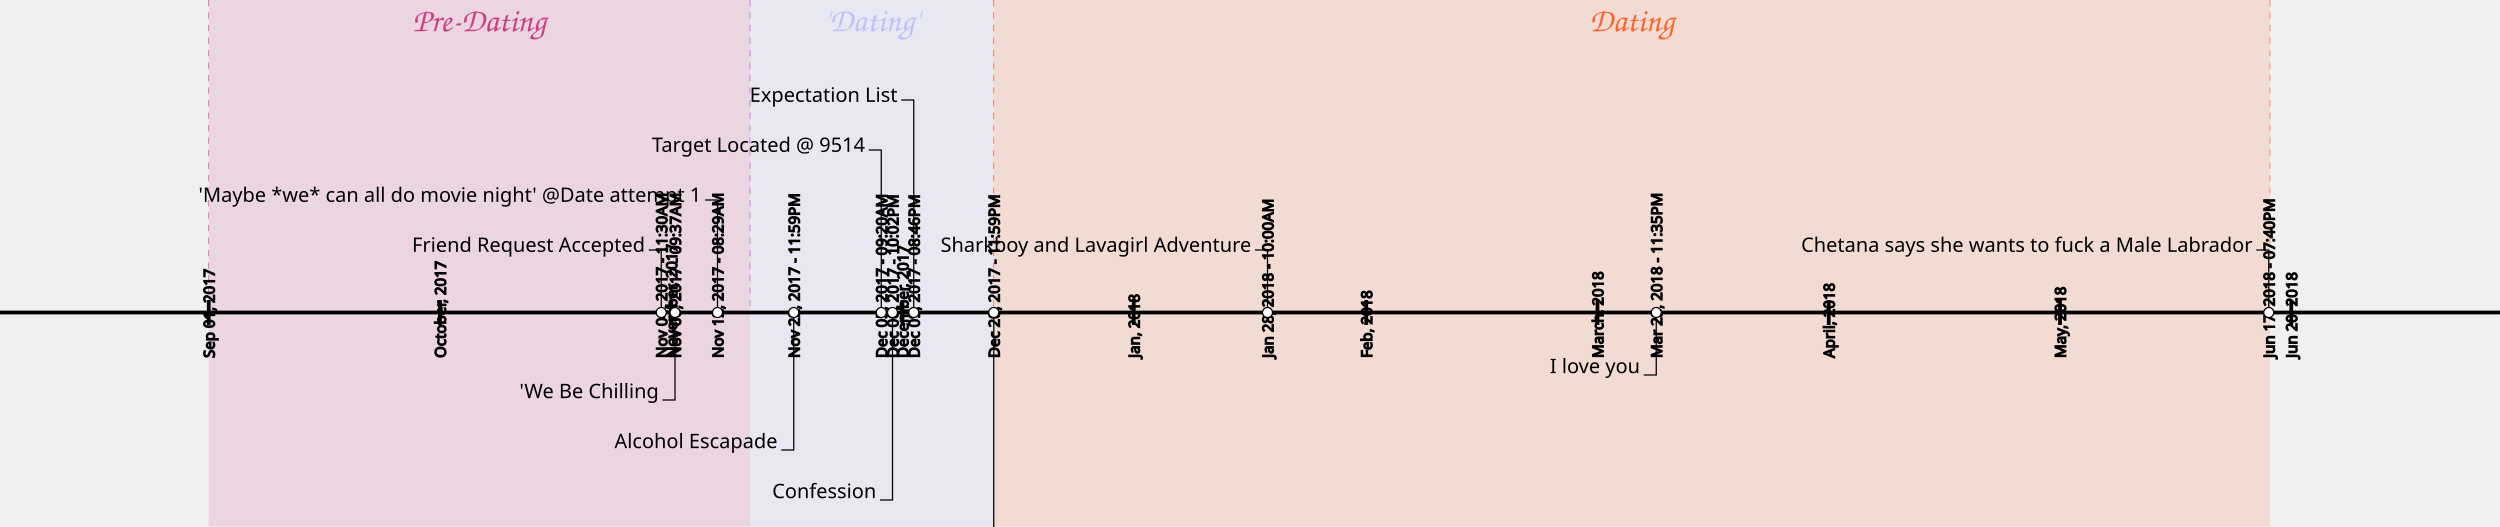
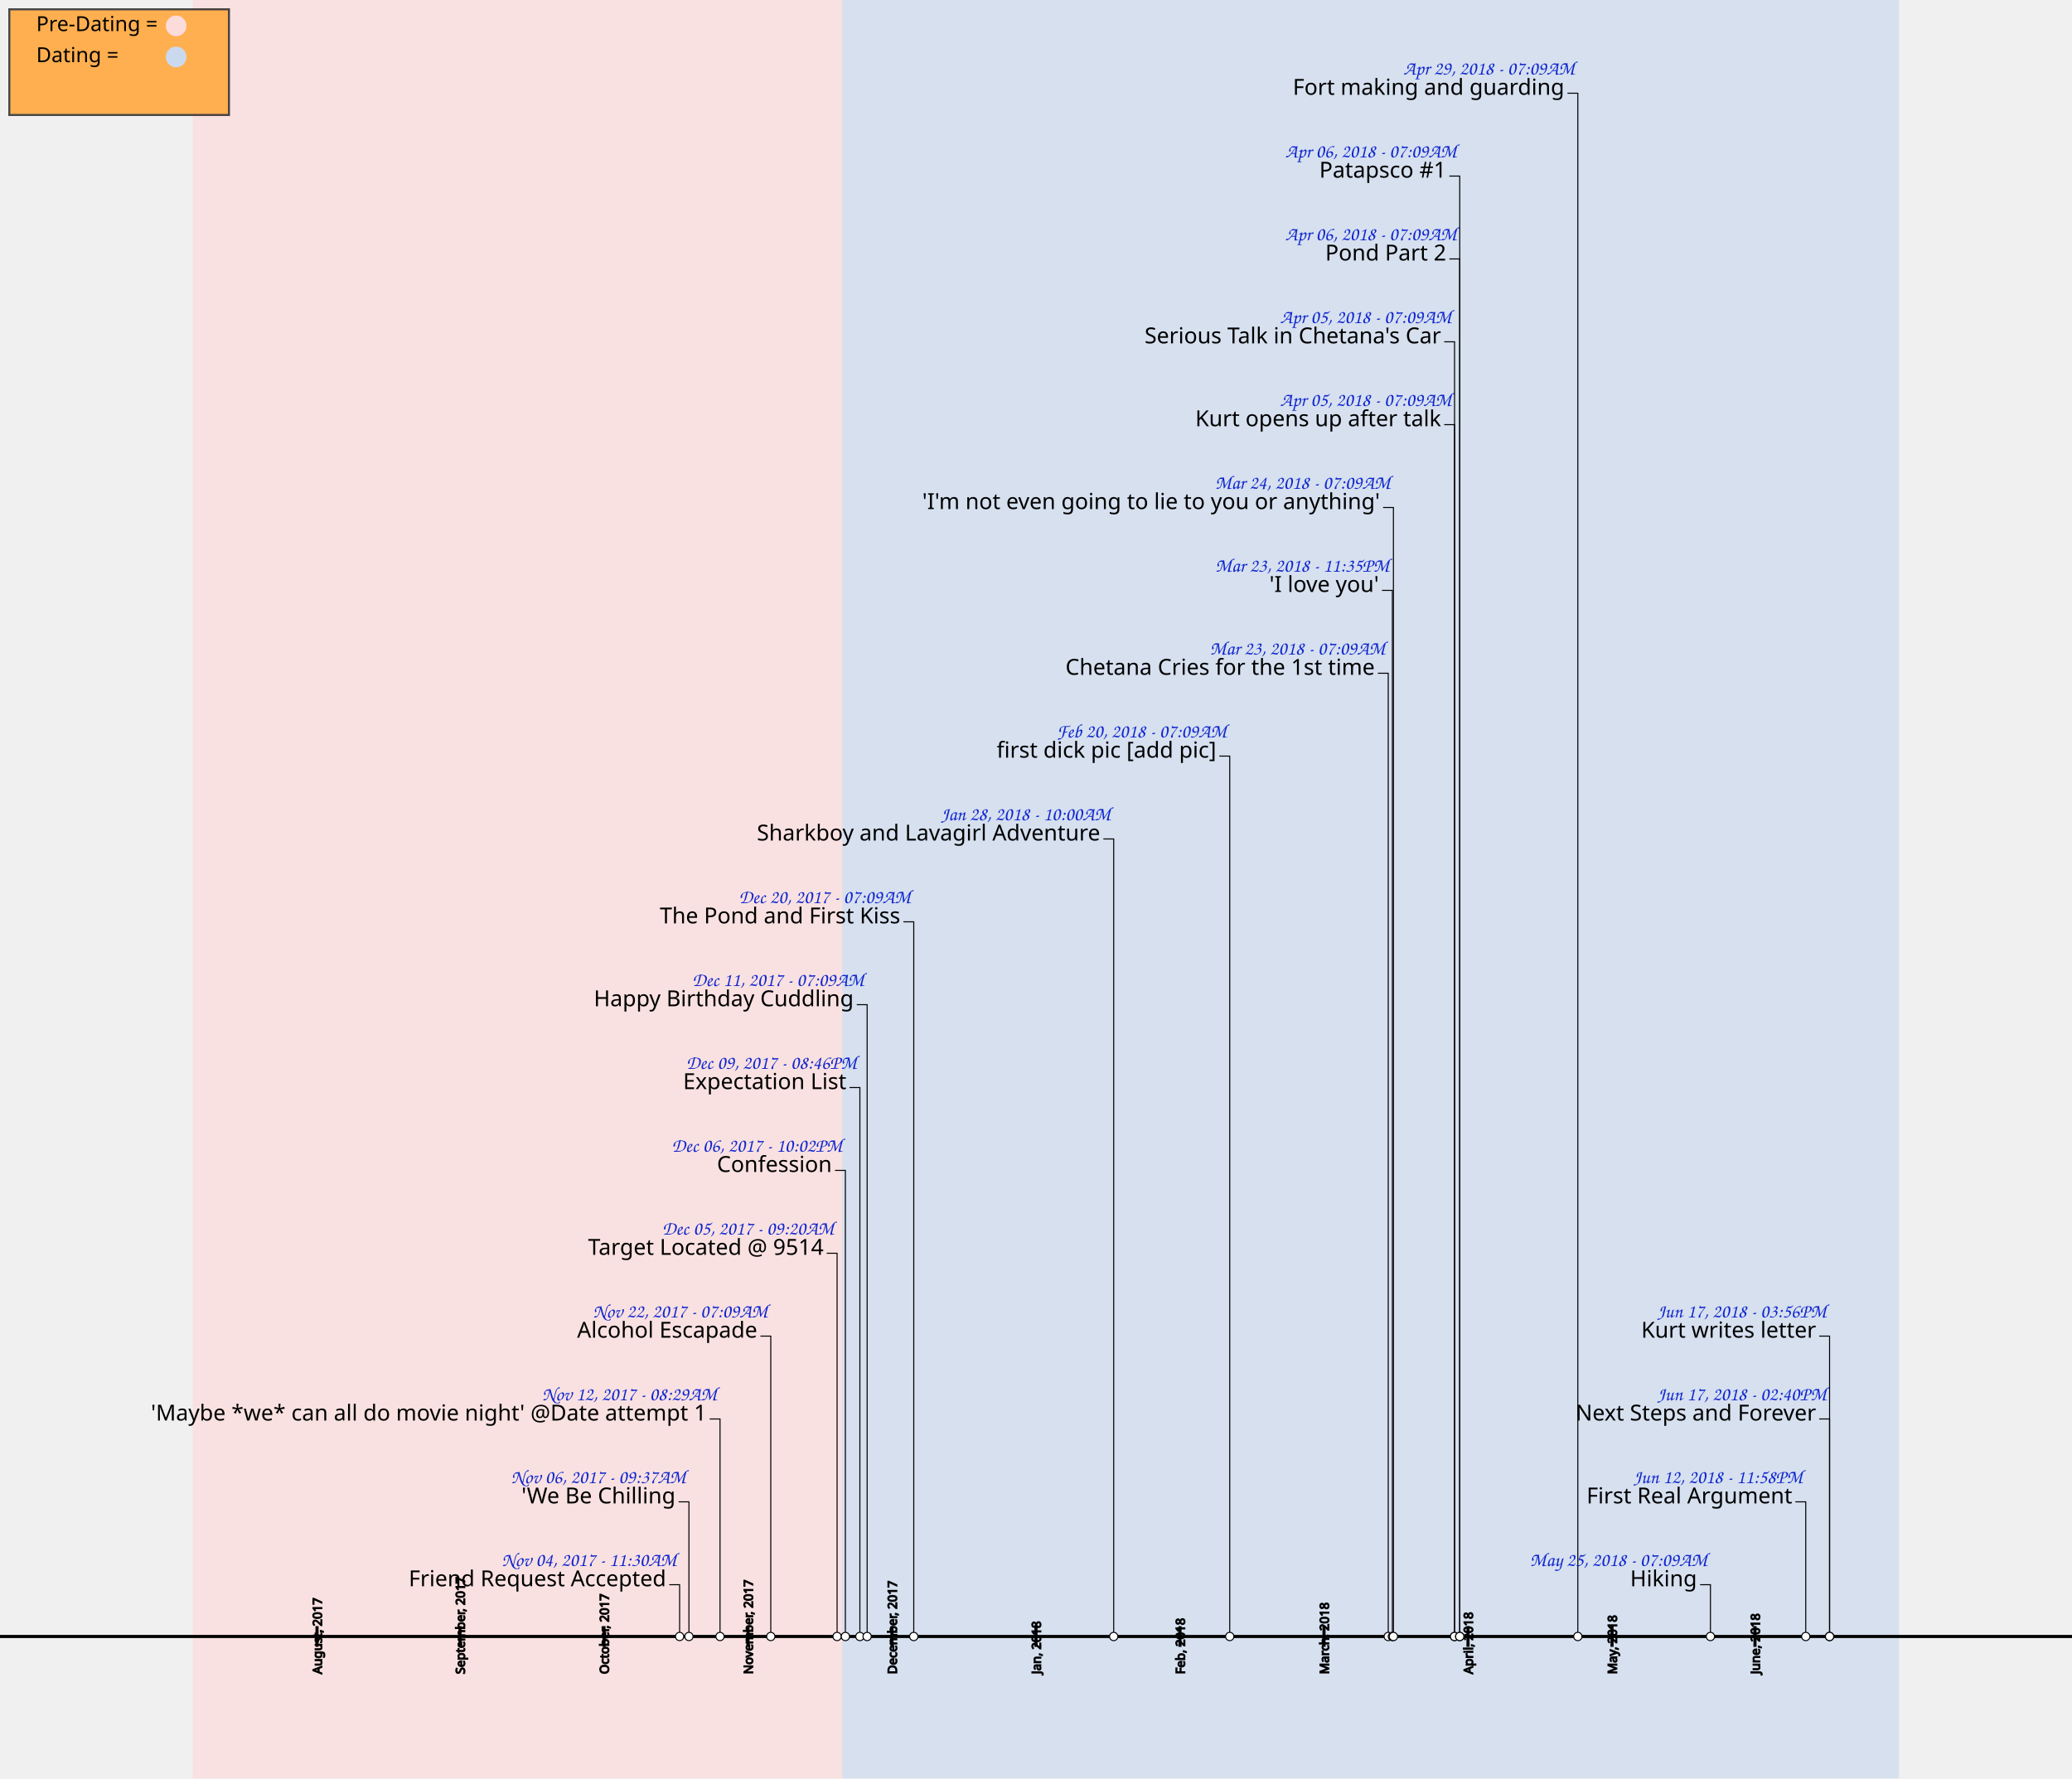
- <svg xmlns="http://www.w3.org/2000/svg" baseProfile="full" height="421.0" version="1.1" width="2000">
+ <svg xmlns="http://www.w3.org/2000/svg" baseProfile="full" height="1717.0" version="1.1" width="2000">
  <defs>
    <marker id="id1" markerHeight="10" markerWidth="10" orient="auto" refX="0" refY="3">
-       <path d="M6,0 L6,7 L0,3 L6,0" fill="#CD3F85" />
+       <path d="M6,0 L6,7 L0,3 L6,0" fill="#fcdbdb" />
    </marker>
    <marker id="id2" markerHeight="10" markerWidth="10" orient="auto" refX="6" refY="3">
-       <path d="M0,0 L0,7 L6,3 L0,0" fill="#CD3F85" />
+       <path d="M0,0 L0,7 L6,3 L0,0" fill="#fcdbdb" />
    </marker>
    <marker id="id3" markerHeight="10" markerWidth="10" orient="auto" refX="0" refY="3">
-       <path d="M6,0 L6,7 L0,3 L6,0" fill="#C0C0FF" />
+       <path d="M6,0 L6,7 L0,3 L6,0" fill="#cbd9ef" />
    </marker>
    <marker id="id4" markerHeight="10" markerWidth="10" orient="auto" refX="6" refY="3">
-       <path d="M0,0 L0,7 L6,3 L0,0" fill="#C0C0FF" />
-     </marker>
-     <marker id="id5" markerHeight="10" markerWidth="10" orient="auto" refX="0" refY="3">
-       <path d="M6,0 L6,7 L0,3 L6,0" fill="#fc642d" />
-     </marker>
-     <marker id="id6" markerHeight="10" markerWidth="10" orient="auto" refX="6" refY="3">
-       <path d="M0,0 L0,7 L6,3 L0,0" fill="#fc642d" />
+       <path d="M0,0 L0,7 L6,3 L0,0" fill="#cbd9ef" />
    </marker>
  </defs>
-   <rect fill="#CD3F85" fill-opacity="0.15" height="421.0" width="433" x="167" y="0" />
-   <line stroke="#CD3F85" stroke-dasharray="5 5" stroke-width="0.5" x1="167" x2="167" y1="0" y2="250" />
-   <line stroke="#CD3F85" stroke-dasharray="5 5" stroke-width="0.5" x1="600" x2="600" y1="0" y2="250" />
-   <text fill="#CD3F85" font-family="Comic Sans MS" font-size="20pt" stroke="none" text-anchor="middle" x="383.5" y="25.0">Pre-Dating</text>
-   <rect fill="#C0C0FF" fill-opacity="0.15" height="421.0" width="195" x="600" y="0" />
-   <line stroke="#C0C0FF" stroke-dasharray="5 5" stroke-width="0.5" x1="600" x2="600" y1="0" y2="250" />
-   <line stroke="#C0C0FF" stroke-dasharray="5 5" stroke-width="0.5" x1="795" x2="795" y1="0" y2="250" />
-   <text fill="#C0C0FF" font-family="Comic Sans MS" font-size="20pt" stroke="none" text-anchor="middle" x="697.5" y="25.0">'Dating'</text>
-   <rect fill="#fc642d" fill-opacity="0.15" height="421.0" width="1021" x="795" y="0" />
-   <line stroke="#fc642d" stroke-dasharray="5 5" stroke-width="0.5" x1="795" x2="795" y1="0" y2="250" />
-   <line stroke="#fc642d" stroke-dasharray="5 5" stroke-width="0.5" x1="1816" x2="1816" y1="0" y2="250" />
-   <text fill="#fc642d" font-family="Comic Sans MS" font-size="20pt" stroke="none" text-anchor="middle" x="1305.5" y="25.0">Dating</text>
-   <g transform="translate(0,250)">
+   <rect fill="#fcdbdb" fill-opacity="0.7" height="1717.0" width="627" x="186" y="0" />
+   <rect fill="#cbd9ef" fill-opacity="0.7" height="1717.0" width="1020" x="813" y="0" />
+   <rect fill="#000000" fill-opacity="0.7" height="104" width="214" x="8" y="8" />
+   <rect fill="#ffaf4f" fill-opacity="1.0" height="100" width="210" x="10" y="10" />
+   <text fill="#000000" font-family="Comic Sans" font-size="20" stroke="none" text-anchor="start" x="35" y="30">Pre-Dating = </text>
+   <circle cx="170" cy="25" fill="#fcdbdb" r="10" stroke="none" stroke-width="1" />
+   <text fill="#000000" font-family="Comic Sans" font-size="20" stroke="none" text-anchor="start" x="35" y="60">Dating  = </text>
+   <circle cx="170" cy="55" fill="#cbd9ef" r="10" stroke="none" stroke-width="1" />
+   <g transform="translate(0,1580)">
    <line stroke="#000000" stroke-width="3" x1="0" x2="2000" y1="0" y2="0" />
-     <line stroke="#000000" stroke-width="3" x1="167" x2="167" y1="-10" y2="10" />
-     <text fill="#000000" font-family="Comic Sans" font-size="9pt" stroke="#000000" text-anchor="end" transform="rotate(180, 167, 0)" writing-mode="tb" x="167" y="-20">Sep 01, 2017</text>
-     <line stroke="#000000" stroke-width="3" x1="1833" x2="1833" y1="-10" y2="10" />
-     <text fill="#000000" font-family="Comic Sans" font-size="9pt" stroke="#000000" text-anchor="end" transform="rotate(180, 1833, 0)" writing-mode="tb" x="1833" y="-20">Jun 20, 2018</text>
-     <line stroke="#000000" stroke-width="3" x1="352" x2="352" y1="-10" y2="10" />
-     <text fill="#000000" font-family="Comic Sans" font-size="9pt" stroke="#000000" text-anchor="end" transform="rotate(180, 352, 0)" writing-mode="tb" x="352" y="-20">October,    2017</text>
-     <line stroke="#000000" stroke-width="3" x1="537" x2="537" y1="-10" y2="10" />
-     <text fill="#000000" font-family="Comic Sans" font-size="9pt" stroke="#000000" text-anchor="end" transform="rotate(180, 537, 0)" writing-mode="tb" x="537" y="-20">November,    2017</text>
+     <line stroke="#000000" stroke-width="3" x1="306" x2="306" y1="-10" y2="10" />
+     <text fill="#000000" font-family="Comic Sans" font-size="9pt" stroke="#000000" text-anchor="end" transform="rotate(180, 306, 0)" writing-mode="tb" x="306" y="-20">August,    2017</text>
+     <line stroke="#000000" stroke-width="3" x1="444" x2="444" y1="-10" y2="10" />
+     <text fill="#000000" font-family="Comic Sans" font-size="9pt" stroke="#000000" text-anchor="end" transform="rotate(180, 444, 0)" writing-mode="tb" x="444" y="-20">September,    2017</text>
+     <line stroke="#000000" stroke-width="3" x1="583" x2="583" y1="-10" y2="10" />
+     <text fill="#000000" font-family="Comic Sans" font-size="9pt" stroke="#000000" text-anchor="end" transform="rotate(180, 583, 0)" writing-mode="tb" x="583" y="-20">October,    2017</text>
    <line stroke="#000000" stroke-width="3" x1="722" x2="722" y1="-10" y2="10" />
-     <text fill="#000000" font-family="Comic Sans" font-size="9pt" stroke="#000000" text-anchor="end" transform="rotate(180, 722, 0)" writing-mode="tb" x="722" y="-20">December,    2017</text>
-     <line stroke="#000000" stroke-width="3" x1="907" x2="907" y1="-10" y2="10" />
-     <text fill="#000000" font-family="Comic Sans" font-size="9pt" stroke="#000000" text-anchor="end" transform="rotate(180, 907, 0)" writing-mode="tb" x="907" y="-20">Jan,    2018</text>
-     <line stroke="#000000" stroke-width="3" x1="1093" x2="1093" y1="-10" y2="10" />
-     <text fill="#000000" font-family="Comic Sans" font-size="9pt" stroke="#000000" text-anchor="end" transform="rotate(180, 1093, 0)" writing-mode="tb" x="1093" y="-20">Feb,    2018</text>
+     <text fill="#000000" font-family="Comic Sans" font-size="9pt" stroke="#000000" text-anchor="end" transform="rotate(180, 722, 0)" writing-mode="tb" x="722" y="-20">November,    2017</text>
+     <line stroke="#000000" stroke-width="3" x1="861" x2="861" y1="-10" y2="10" />
+     <text fill="#000000" font-family="Comic Sans" font-size="9pt" stroke="#000000" text-anchor="end" transform="rotate(180, 861, 0)" writing-mode="tb" x="861" y="-20">December,    2017</text>
+     <line stroke="#000000" stroke-width="3" x1="1000" x2="1000" y1="-10" y2="10" />
+     <text fill="#000000" font-family="Comic Sans" font-size="9pt" stroke="#000000" text-anchor="end" transform="rotate(180, 1000, 0)" writing-mode="tb" x="1000" y="-20">Jan,    2018</text>
+     <line stroke="#000000" stroke-width="3" x1="1139" x2="1139" y1="-10" y2="10" />
+     <text fill="#000000" font-family="Comic Sans" font-size="9pt" stroke="#000000" text-anchor="end" transform="rotate(180, 1139, 0)" writing-mode="tb" x="1139" y="-20">Feb,    2018</text>
    <line stroke="#000000" stroke-width="3" x1="1278" x2="1278" y1="-10" y2="10" />
    <text fill="#000000" font-family="Comic Sans" font-size="9pt" stroke="#000000" text-anchor="end" transform="rotate(180, 1278, 0)" writing-mode="tb" x="1278" y="-20">March,    2018</text>
-     <line stroke="#000000" stroke-width="3" x1="1463" x2="1463" y1="-10" y2="10" />
-     <text fill="#000000" font-family="Comic Sans" font-size="9pt" stroke="#000000" text-anchor="end" transform="rotate(180, 1463, 0)" writing-mode="tb" x="1463" y="-20">April,    2018</text>
-     <line stroke="#000000" stroke-width="3" x1="1648" x2="1648" y1="-10" y2="10" />
-     <text fill="#000000" font-family="Comic Sans" font-size="9pt" stroke="#000000" text-anchor="end" transform="rotate(180, 1648, 0)" writing-mode="tb" x="1648" y="-20">May,    2018</text>
-     <path d="M529,0 L529,-50 L519,-50" fill="none" stroke="#000000" stroke-width="1" />
-     <text fill="#000000" font-family="Comic Sans" font-size="12pt" stroke="none" text-anchor="end" x="516" y="-48.5">Friend Request Accepted</text>
-     <text fill="#000000" font-family="Comic Sans" font-size="9pt" stroke="#000000" text-anchor="end" transform="rotate(180, 529, 0)" writing-mode="tb" x="529" y="-20">Nov 04, 2017 - 11:30AM</text>
-     <circle cx="529" cy="0" fill="white" r="4" stroke="#000000" stroke-width="1" />
-     <path d="M540,0 L540,70 L530,70" fill="none" stroke="#000000" stroke-width="1" />
-     <text fill="#000000" font-family="Comic Sans" font-size="12pt" stroke="none" text-anchor="end" x="527" y="68.5"> 'We Be Chilling </text>
-     <text fill="#000000" font-family="Comic Sans" font-size="9pt" stroke="#000000" text-anchor="end" transform="rotate(180, 540, 0)" writing-mode="tb" x="540" y="-20">Nov 06, 2017 - 09:37AM</text>
-     <circle cx="540" cy="0" fill="white" r="4" stroke="#000000" stroke-width="1" />
-     <path d="M574,0 L574,-90 L564,-90" fill="none" stroke="#000000" stroke-width="1" />
-     <text fill="#000000" font-family="Comic Sans" font-size="12pt" stroke="none" text-anchor="end" x="561" y="-88.5"> 'Maybe *we* can all do movie night' @Date attempt 1</text>
-     <text fill="#000000" font-family="Comic Sans" font-size="9pt" stroke="#000000" text-anchor="end" transform="rotate(180, 574, 0)" writing-mode="tb" x="574" y="-20">Nov 12, 2017 - 08:29AM</text>
-     <circle cx="574" cy="0" fill="white" r="4" stroke="#000000" stroke-width="1" />
-     <path d="M635,0 L635,110 L625,110" fill="none" stroke="#000000" stroke-width="1" />
-     <text fill="#000000" font-family="Comic Sans" font-size="12pt" stroke="none" text-anchor="end" x="622" y="108.5">Alcohol Escapade</text>
-     <text fill="#000000" font-family="Comic Sans" font-size="9pt" stroke="#000000" text-anchor="end" transform="rotate(180, 635, 0)" writing-mode="tb" x="635" y="-20">Nov 22, 2017 - 11:59PM</text>
-     <circle cx="635" cy="0" fill="white" r="4" stroke="#000000" stroke-width="1" />
-     <path d="M705,0 L705,-130 L695,-130" fill="none" stroke="#000000" stroke-width="1" />
-     <text fill="#000000" font-family="Comic Sans" font-size="12pt" stroke="none" text-anchor="end" x="692" y="-128.5">Target Located @ 9514</text>
-     <text fill="#000000" font-family="Comic Sans" font-size="9pt" stroke="#000000" text-anchor="end" transform="rotate(180, 705, 0)" writing-mode="tb" x="705" y="-20">Dec 05, 2017 - 09:20AM</text>
-     <circle cx="705" cy="0" fill="white" r="4" stroke="#000000" stroke-width="1" />
-     <path d="M714,0 L714,150 L704,150" fill="none" stroke="#000000" stroke-width="1" />
-     <text fill="#000000" font-family="Comic Sans" font-size="12pt" stroke="none" text-anchor="end" x="701" y="148.5">Confession</text>
-     <text fill="#000000" font-family="Comic Sans" font-size="9pt" stroke="#000000" text-anchor="end" transform="rotate(180, 714, 0)" writing-mode="tb" x="714" y="-20">Dec 06, 2017 - 10:02PM</text>
-     <circle cx="714" cy="0" fill="white" r="4" stroke="#000000" stroke-width="1" />
-     <path d="M731,0 L731,-170 L721,-170" fill="none" stroke="#000000" stroke-width="1" />
-     <text fill="#000000" font-family="Comic Sans" font-size="12pt" stroke="none" text-anchor="end" x="718" y="-168.5">Expectation List</text>
-     <text fill="#000000" font-family="Comic Sans" font-size="9pt" stroke="#000000" text-anchor="end" transform="rotate(180, 731, 0)" writing-mode="tb" x="731" y="-20">Dec 09, 2017 - 08:46PM</text>
-     <circle cx="731" cy="0" fill="white" r="4" stroke="#000000" stroke-width="1" />
-     <path d="M795,0 L795,190 L785,190" fill="none" stroke="#000000" stroke-width="1" />
-     <text fill="#000000" font-family="Comic Sans" font-size="12pt" stroke="none" text-anchor="end" x="782" y="188.5">The Pond and first kiss</text>
-     <text fill="#000000" font-family="Comic Sans" font-size="9pt" stroke="#000000" text-anchor="end" transform="rotate(180, 795, 0)" writing-mode="tb" x="795" y="-20">Dec 20, 2017 - 11:59PM</text>
-     <circle cx="795" cy="0" fill="white" r="4" stroke="#000000" stroke-width="1" />
-     <path d="M1014,0 L1014,-50 L1004,-50" fill="none" stroke="#000000" stroke-width="1" />
-     <text fill="#000000" font-family="Comic Sans" font-size="12pt" stroke="none" text-anchor="end" x="1001" y="-48.5">Sharkboy and Lavagirl Adventure</text>
-     <text fill="#000000" font-family="Comic Sans" font-size="9pt" stroke="#000000" text-anchor="end" transform="rotate(180, 1014, 0)" writing-mode="tb" x="1014" y="-20">Jan 28, 2018 - 10:00AM</text>
-     <circle cx="1014" cy="0" fill="white" r="4" stroke="#000000" stroke-width="1" />
-     <path d="M1325,0 L1325,50 L1315,50" fill="none" stroke="#000000" stroke-width="1" />
-     <text fill="#000000" font-family="Comic Sans" font-size="12pt" stroke="none" text-anchor="end" x="1312" y="48.5">I love you</text>
-     <text fill="#000000" font-family="Comic Sans" font-size="9pt" stroke="#000000" text-anchor="end" transform="rotate(180, 1325, 0)" writing-mode="tb" x="1325" y="-20">Mar 23, 2018 - 11:35PM</text>
-     <circle cx="1325" cy="0" fill="white" r="4" stroke="#000000" stroke-width="1" />
-     <path d="M1815,0 L1815,-50 L1805,-50" fill="none" stroke="#000000" stroke-width="1" />
-     <text fill="#000000" font-family="Comic Sans" font-size="12pt" stroke="none" text-anchor="end" x="1802" y="-48.5">Chetana says she wants to fuck a Male Labrador</text>
-     <text fill="#000000" font-family="Comic Sans" font-size="9pt" stroke="#000000" text-anchor="end" transform="rotate(180, 1815, 0)" writing-mode="tb" x="1815" y="-20">Jun 17, 2018 - 07:40PM</text>
-     <circle cx="1815" cy="0" fill="white" r="4" stroke="#000000" stroke-width="1" />
+     <line stroke="#000000" stroke-width="3" x1="1417" x2="1417" y1="-10" y2="10" />
+     <text fill="#000000" font-family="Comic Sans" font-size="9pt" stroke="#000000" text-anchor="end" transform="rotate(180, 1417, 0)" writing-mode="tb" x="1417" y="-20">April,    2018</text>
+     <line stroke="#000000" stroke-width="3" x1="1556" x2="1556" y1="-10" y2="10" />
+     <text fill="#000000" font-family="Comic Sans" font-size="9pt" stroke="#000000" text-anchor="end" transform="rotate(180, 1556, 0)" writing-mode="tb" x="1556" y="-20">May,    2018</text>
+     <line stroke="#000000" stroke-width="3" x1="1694" x2="1694" y1="-10" y2="10" />
+     <text fill="#000000" font-family="Comic Sans" font-size="9pt" stroke="#000000" text-anchor="end" transform="rotate(180, 1694, 0)" writing-mode="tb" x="1694" y="-20">June,    2018</text>
+     <path d="M656,0 L656,-50 L646,-50" fill="none" stroke="#000000" stroke-width="1" />
+     <text fill="#000000" font-family="Comic Sans" font-size="16pt" stroke="none" text-anchor="end" x="643" y="-48.5">Friend Request Accepted</text>
+     <text fill="#1026ce" font-family="Comic Sans MS" font-size="14pt" stroke="none" text-anchor="end" x="653" y="-68.0">Nov 04, 2017 - 11:30AM</text>
+     <circle cx="656" cy="0" fill="white" r="4" stroke="#000000" stroke-width="1" />
+     <path d="M665,0 L665,-130 L655,-130" fill="none" stroke="#000000" stroke-width="1" />
+     <text fill="#000000" font-family="Comic Sans" font-size="16pt" stroke="none" text-anchor="end" x="652" y="-128.5">'We Be Chilling </text>
+     <text fill="#1026ce" font-family="Comic Sans MS" font-size="14pt" stroke="none" text-anchor="end" x="662" y="-148.0">Nov 06, 2017 - 09:37AM</text>
+     <circle cx="665" cy="0" fill="white" r="4" stroke="#000000" stroke-width="1" />
+     <path d="M695,0 L695,-210 L685,-210" fill="none" stroke="#000000" stroke-width="1" />
+     <text fill="#000000" font-family="Comic Sans" font-size="16pt" stroke="none" text-anchor="end" x="682" y="-208.5">'Maybe *we* can all do movie night' @Date attempt 1</text>
+     <text fill="#1026ce" font-family="Comic Sans MS" font-size="14pt" stroke="none" text-anchor="end" x="692" y="-228.0">Nov 12, 2017 - 08:29AM</text>
+     <circle cx="695" cy="0" fill="white" r="4" stroke="#000000" stroke-width="1" />
+     <path d="M744,0 L744,-290 L734,-290" fill="none" stroke="#000000" stroke-width="1" />
+     <text fill="#000000" font-family="Comic Sans" font-size="16pt" stroke="none" text-anchor="end" x="731" y="-288.5">Alcohol Escapade</text>
+     <text fill="#1026ce" font-family="Comic Sans MS" font-size="14pt" stroke="none" text-anchor="end" x="741" y="-308.0">Nov 22, 2017 - 07:09AM</text>
+     <circle cx="744" cy="0" fill="white" r="4" stroke="#000000" stroke-width="1" />
+     <path d="M808,0 L808,-370 L798,-370" fill="none" stroke="#000000" stroke-width="1" />
+     <text fill="#000000" font-family="Comic Sans" font-size="16pt" stroke="none" text-anchor="end" x="795" y="-368.5">Target Located @ 9514</text>
+     <text fill="#1026ce" font-family="Comic Sans MS" font-size="14pt" stroke="none" text-anchor="end" x="805" y="-388.0">Dec 05, 2017 - 09:20AM</text>
+     <circle cx="808" cy="0" fill="white" r="4" stroke="#000000" stroke-width="1" />
+     <path d="M816,0 L816,-450 L806,-450" fill="none" stroke="#000000" stroke-width="1" />
+     <text fill="#000000" font-family="Comic Sans" font-size="16pt" stroke="none" text-anchor="end" x="803" y="-448.5">Confession</text>
+     <text fill="#1026ce" font-family="Comic Sans MS" font-size="14pt" stroke="none" text-anchor="end" x="813" y="-468.0">Dec 06, 2017 - 10:02PM</text>
+     <circle cx="816" cy="0" fill="white" r="4" stroke="#000000" stroke-width="1" />
+     <path d="M830,0 L830,-530 L820,-530" fill="none" stroke="#000000" stroke-width="1" />
+     <text fill="#000000" font-family="Comic Sans" font-size="16pt" stroke="none" text-anchor="end" x="817" y="-528.5">Expectation List</text>
+     <text fill="#1026ce" font-family="Comic Sans MS" font-size="14pt" stroke="none" text-anchor="end" x="827" y="-548.0">Dec 09, 2017 - 08:46PM</text>
+     <circle cx="830" cy="0" fill="white" r="4" stroke="#000000" stroke-width="1" />
+     <path d="M837,0 L837,-610 L827,-610" fill="none" stroke="#000000" stroke-width="1" />
+     <text fill="#000000" font-family="Comic Sans" font-size="16pt" stroke="none" text-anchor="end" x="824" y="-608.5">Happy Birthday Cuddling</text>
+     <text fill="#1026ce" font-family="Comic Sans MS" font-size="14pt" stroke="none" text-anchor="end" x="834" y="-628.0">Dec 11, 2017 - 07:09AM</text>
+     <circle cx="837" cy="0" fill="white" r="4" stroke="#000000" stroke-width="1" />
+     <path d="M882,0 L882,-690 L872,-690" fill="none" stroke="#000000" stroke-width="1" />
+     <text fill="#000000" font-family="Comic Sans" font-size="16pt" stroke="none" text-anchor="end" x="869" y="-688.5">The Pond and First Kiss</text>
+     <text fill="#1026ce" font-family="Comic Sans MS" font-size="14pt" stroke="none" text-anchor="end" x="879" y="-708.0">Dec 20, 2017 - 07:09AM</text>
+     <circle cx="882" cy="0" fill="white" r="4" stroke="#000000" stroke-width="1" />
+     <path d="M1075,0 L1075,-770 L1065,-770" fill="none" stroke="#000000" stroke-width="1" />
+     <text fill="#000000" font-family="Comic Sans" font-size="16pt" stroke="none" text-anchor="end" x="1062" y="-768.5">Sharkboy and Lavagirl Adventure</text>
+     <text fill="#1026ce" font-family="Comic Sans MS" font-size="14pt" stroke="none" text-anchor="end" x="1072" y="-788.0">Jan 28, 2018 - 10:00AM</text>
+     <circle cx="1075" cy="0" fill="white" r="4" stroke="#000000" stroke-width="1" />
+     <path d="M1187,0 L1187,-850 L1177,-850" fill="none" stroke="#000000" stroke-width="1" />
+     <text fill="#000000" font-family="Comic Sans" font-size="16pt" stroke="none" text-anchor="end" x="1174" y="-848.5">first dick pic [add pic]</text>
+     <text fill="#1026ce" font-family="Comic Sans MS" font-size="14pt" stroke="none" text-anchor="end" x="1184" y="-868.0">Feb 20, 2018 - 07:09AM</text>
+     <circle cx="1187" cy="0" fill="white" r="4" stroke="#000000" stroke-width="1" />
+     <path d="M1340,0 L1340,-930 L1330,-930" fill="none" stroke="#000000" stroke-width="1" />
+     <text fill="#000000" font-family="Comic Sans" font-size="16pt" stroke="none" text-anchor="end" x="1327" y="-928.5">Chetana Cries for the 1st time</text>
+     <text fill="#1026ce" font-family="Comic Sans MS" font-size="14pt" stroke="none" text-anchor="end" x="1337" y="-948.0">Mar 23, 2018 - 07:09AM</text>
+     <circle cx="1340" cy="0" fill="white" r="4" stroke="#000000" stroke-width="1" />
+     <path d="M1344,0 L1344,-1010 L1334,-1010" fill="none" stroke="#000000" stroke-width="1" />
+     <text fill="#000000" font-family="Comic Sans" font-size="16pt" stroke="none" text-anchor="end" x="1331" y="-1008.5">'I love you'</text>
+     <text fill="#1026ce" font-family="Comic Sans MS" font-size="14pt" stroke="none" text-anchor="end" x="1341" y="-1028.0">Mar 23, 2018 - 11:35PM</text>
+     <circle cx="1344" cy="0" fill="white" r="4" stroke="#000000" stroke-width="1" />
+     <path d="M1345,0 L1345,-1090 L1335,-1090" fill="none" stroke="#000000" stroke-width="1" />
+     <text fill="#000000" font-family="Comic Sans" font-size="16pt" stroke="none" text-anchor="end" x="1332" y="-1088.5">'I'm not even going to lie to you or anything'</text>
+     <text fill="#1026ce" font-family="Comic Sans MS" font-size="14pt" stroke="none" text-anchor="end" x="1342" y="-1108.0">Mar 24, 2018 - 07:09AM</text>
+     <circle cx="1345" cy="0" fill="white" r="4" stroke="#000000" stroke-width="1" />
+     <path d="M1404,0 L1404,-1170 L1394,-1170" fill="none" stroke="#000000" stroke-width="1" />
+     <text fill="#000000" font-family="Comic Sans" font-size="16pt" stroke="none" text-anchor="end" x="1391" y="-1168.5">Kurt opens up after talk</text>
+     <text fill="#1026ce" font-family="Comic Sans MS" font-size="14pt" stroke="none" text-anchor="end" x="1401" y="-1188.0">Apr 05, 2018 - 07:09AM</text>
+     <circle cx="1404" cy="0" fill="white" r="4" stroke="#000000" stroke-width="1" />
+     <path d="M1404,0 L1404,-1250 L1394,-1250" fill="none" stroke="#000000" stroke-width="1" />
+     <text fill="#000000" font-family="Comic Sans" font-size="16pt" stroke="none" text-anchor="end" x="1391" y="-1248.5">Serious Talk in Chetana's Car</text>
+     <text fill="#1026ce" font-family="Comic Sans MS" font-size="14pt" stroke="none" text-anchor="end" x="1401" y="-1268.0">Apr 05, 2018 - 07:09AM</text>
+     <circle cx="1404" cy="0" fill="white" r="4" stroke="#000000" stroke-width="1" />
+     <path d="M1409,0 L1409,-1330 L1399,-1330" fill="none" stroke="#000000" stroke-width="1" />
+     <text fill="#000000" font-family="Comic Sans" font-size="16pt" stroke="none" text-anchor="end" x="1396" y="-1328.5">Pond Part 2</text>
+     <text fill="#1026ce" font-family="Comic Sans MS" font-size="14pt" stroke="none" text-anchor="end" x="1406" y="-1348.0">Apr 06, 2018 - 07:09AM</text>
+     <circle cx="1409" cy="0" fill="white" r="4" stroke="#000000" stroke-width="1" />
+     <path d="M1409,0 L1409,-1410 L1399,-1410" fill="none" stroke="#000000" stroke-width="1" />
+     <text fill="#000000" font-family="Comic Sans" font-size="16pt" stroke="none" text-anchor="end" x="1396" y="-1408.5">Patapsco #1</text>
+     <text fill="#1026ce" font-family="Comic Sans MS" font-size="14pt" stroke="none" text-anchor="end" x="1406" y="-1428.0">Apr 06, 2018 - 07:09AM</text>
+     <circle cx="1409" cy="0" fill="white" r="4" stroke="#000000" stroke-width="1" />
+     <path d="M1523,0 L1523,-1490 L1513,-1490" fill="none" stroke="#000000" stroke-width="1" />
+     <text fill="#000000" font-family="Comic Sans" font-size="16pt" stroke="none" text-anchor="end" x="1510" y="-1488.5">Fort making and guarding</text>
+     <text fill="#1026ce" font-family="Comic Sans MS" font-size="14pt" stroke="none" text-anchor="end" x="1520" y="-1508.0">Apr 29, 2018 - 07:09AM</text>
+     <circle cx="1523" cy="0" fill="white" r="4" stroke="#000000" stroke-width="1" />
+     <path d="M1651,0 L1651,-50 L1641,-50" fill="none" stroke="#000000" stroke-width="1" />
+     <text fill="#000000" font-family="Comic Sans" font-size="16pt" stroke="none" text-anchor="end" x="1638" y="-48.5">Hiking</text>
+     <text fill="#1026ce" font-family="Comic Sans MS" font-size="14pt" stroke="none" text-anchor="end" x="1648" y="-68.0">May 25, 2018 - 07:09AM</text>
+     <circle cx="1651" cy="0" fill="white" r="4" stroke="#000000" stroke-width="1" />
+     <path d="M1743,0 L1743,-130 L1733,-130" fill="none" stroke="#000000" stroke-width="1" />
+     <text fill="#000000" font-family="Comic Sans" font-size="16pt" stroke="none" text-anchor="end" x="1730" y="-128.5">First Real Argument</text>
+     <text fill="#1026ce" font-family="Comic Sans MS" font-size="14pt" stroke="none" text-anchor="end" x="1740" y="-148.0">Jun 12, 2018 - 11:58PM</text>
+     <circle cx="1743" cy="0" fill="white" r="4" stroke="#000000" stroke-width="1" />
+     <path d="M1766,0 L1766,-210 L1756,-210" fill="none" stroke="#000000" stroke-width="1" />
+     <text fill="#000000" font-family="Comic Sans" font-size="16pt" stroke="none" text-anchor="end" x="1753" y="-208.5">Next Steps and Forever</text>
+     <text fill="#1026ce" font-family="Comic Sans MS" font-size="14pt" stroke="none" text-anchor="end" x="1763" y="-228.0">Jun 17, 2018 - 02:40PM</text>
+     <circle cx="1766" cy="0" fill="white" r="4" stroke="#000000" stroke-width="1" />
+     <path d="M1766,0 L1766,-290 L1756,-290" fill="none" stroke="#000000" stroke-width="1" />
+     <text fill="#000000" font-family="Comic Sans" font-size="16pt" stroke="none" text-anchor="end" x="1753" y="-288.5">Kurt writes letter</text>
+     <text fill="#1026ce" font-family="Comic Sans MS" font-size="14pt" stroke="none" text-anchor="end" x="1763" y="-308.0">Jun 17, 2018 - 03:56PM</text>
+     <circle cx="1766" cy="0" fill="white" r="4" stroke="#000000" stroke-width="1" />
  </g>
</svg>
